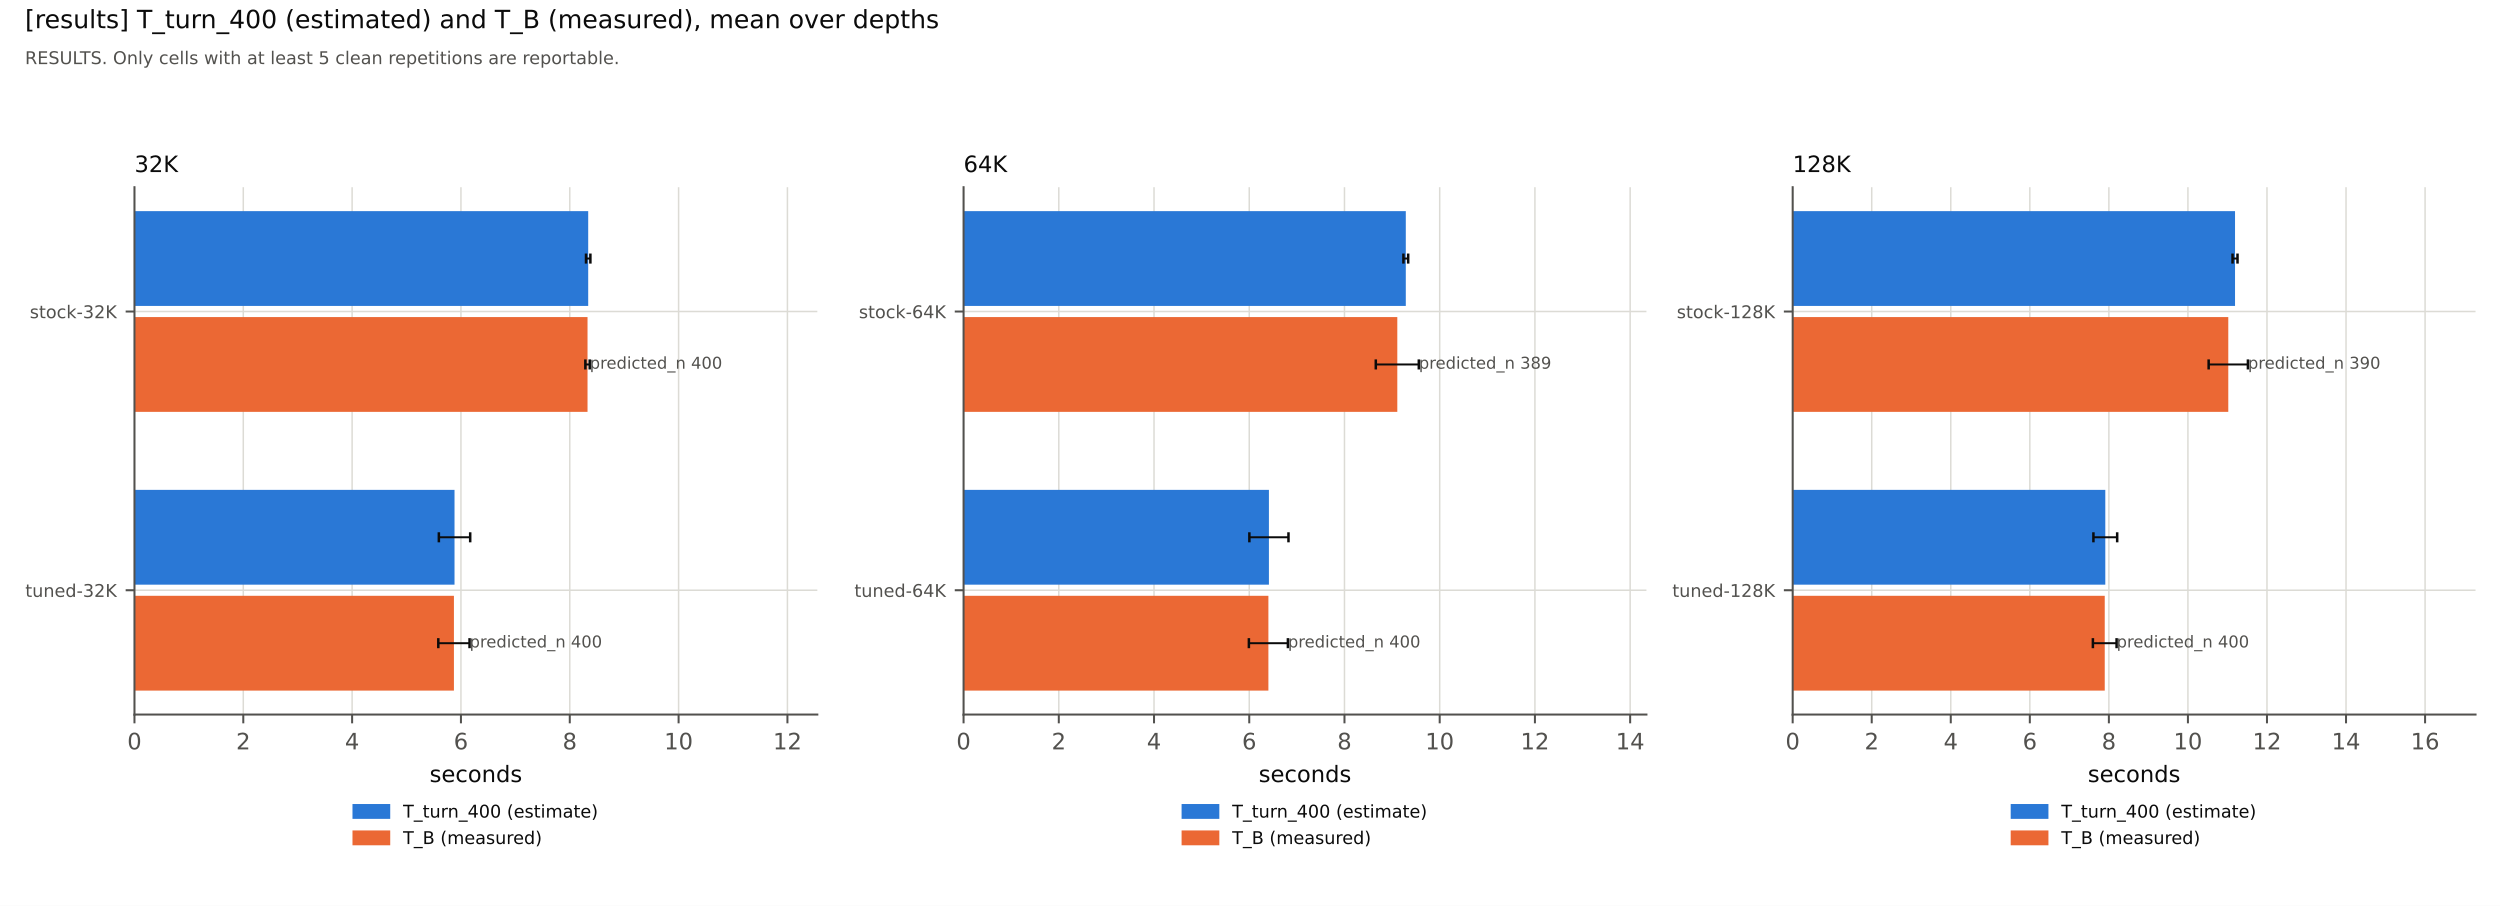
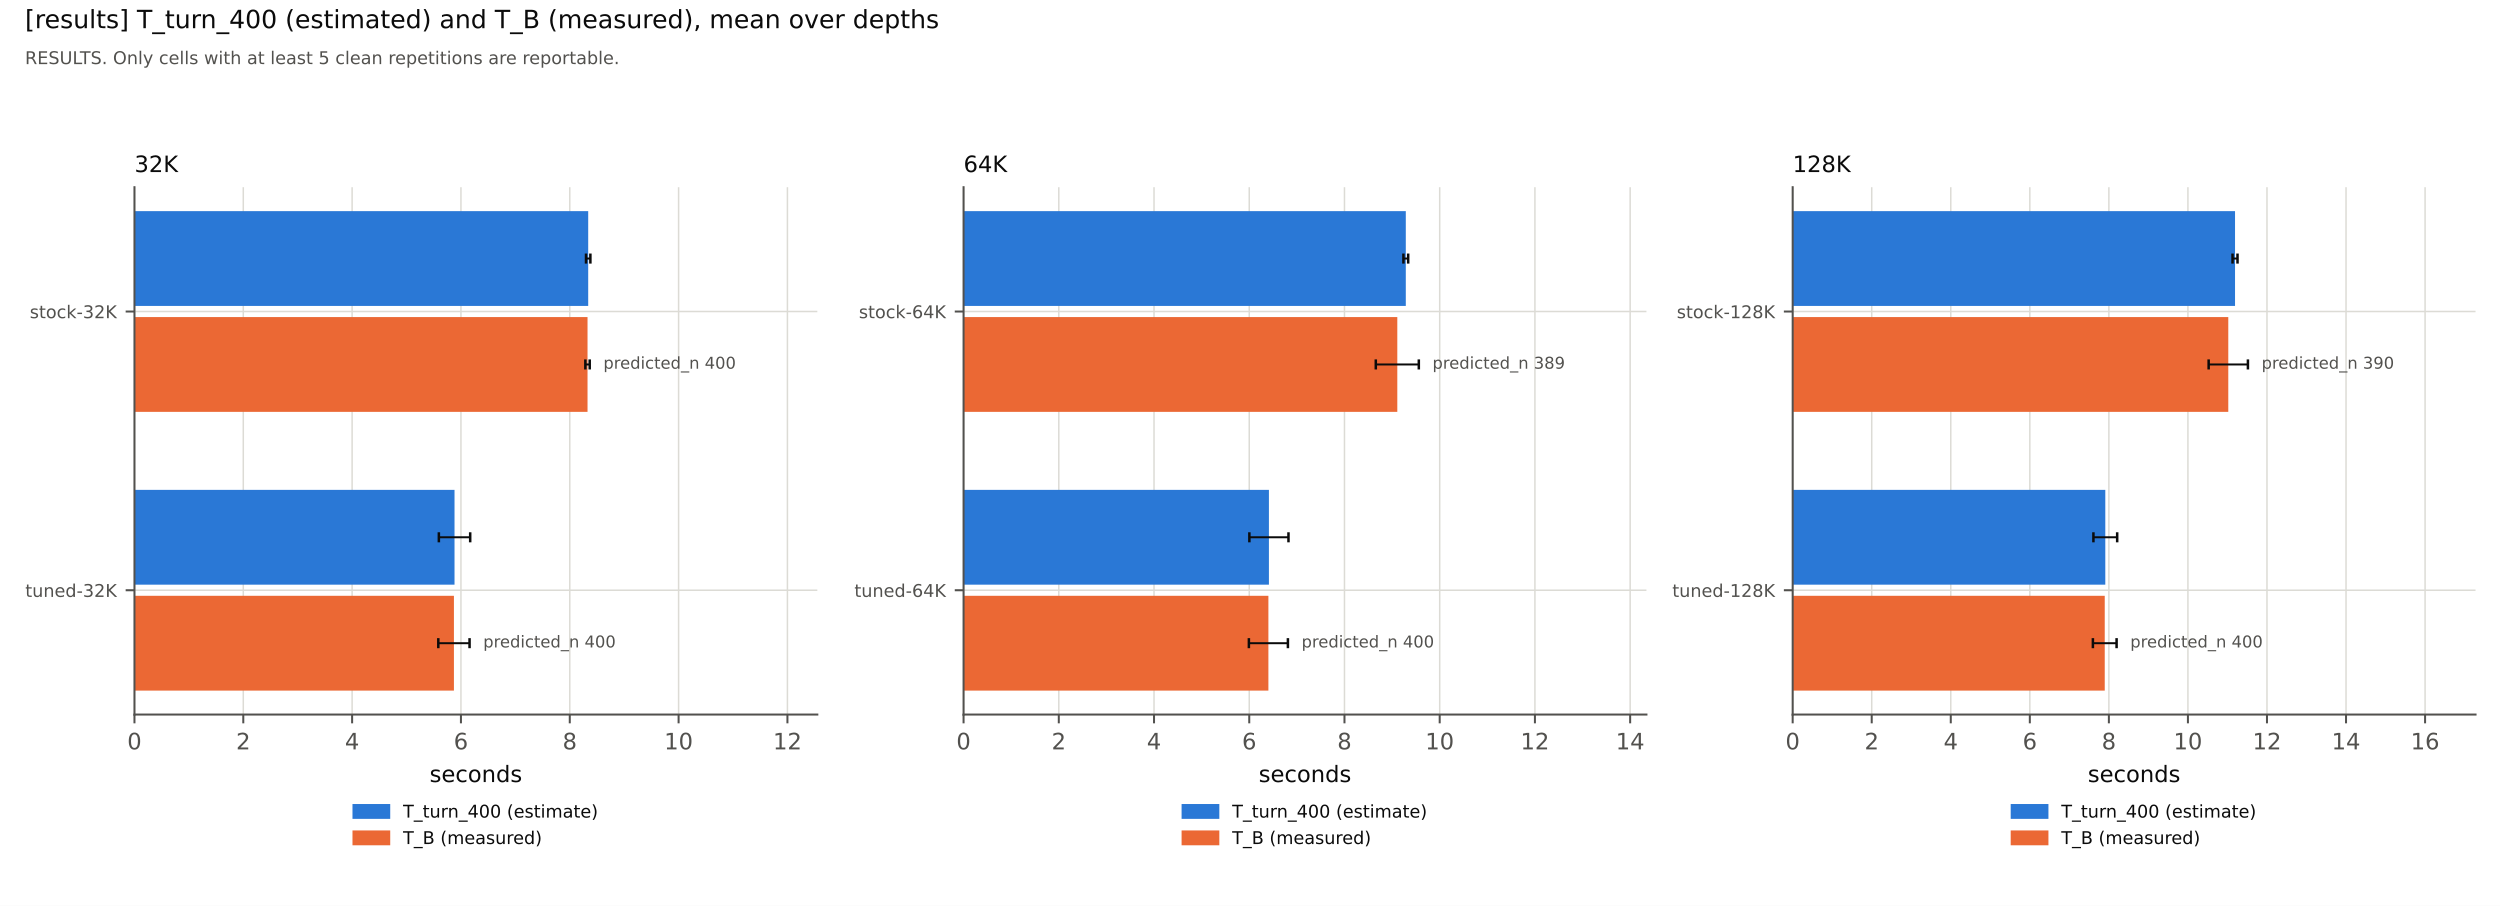
<svg xmlns="http://www.w3.org/2000/svg" xmlns:xlink="http://www.w3.org/1999/xlink" width="993.6pt" height="360pt" viewBox="0 0 993.6 360" version="1.1">
  <defs>
    <style type="text/css">*{stroke-linejoin: round; stroke-linecap: butt}</style>
  </defs>
  <g id="figure_1">
    <g id="patch_1">
      <path d="M 0 360  L 993.6 360  L 993.6 0  L 0 0  z " style="fill: #ffffff" />
    </g>
    <g id="axes_1">
      <g id="patch_2">
        <path d="M 53.44 283.989  L 324.841 283.989  L 324.841 74.398  L 53.44 74.398  z " style="fill: #ffffff" />
      </g>
      <g id="matplotlib.axis_1">
        <g id="xtick_1">
          <g id="line2d_1">
            <path d="M 53.44 283.989  L 53.44 74.398  " clip-path="url(#pd7930b6cc2)" style="fill: none; stroke: #dcdbd5; stroke-width: 0.6; stroke-linecap: square" />
          </g>
          <g id="line2d_2">
            <defs>
              <path id="m5a0d6793cc" d="M 0 0  L 0 3.5  " style="stroke: #52514e; stroke-width: 0.8" />
            </defs>
            <g>
              <use xlink:href="#m5a0d6793cc" x="53.44" y="283.989" style="fill: #52514e; stroke: #52514e; stroke-width: 0.8" />
            </g>
          </g>
          <g id="text_1">
            <text style="font-size: 9px; font-family: 'DejaVu Sans', sans-serif; text-anchor: middle; fill: #52514e" x="53.44" y="297.827" transform="rotate(-0 53.44 297.8266)">0</text>
          </g>
        </g>
        <g id="xtick_2">
          <g id="line2d_3">
            <path d="M 96.692 283.989  L 96.692 74.398  " clip-path="url(#pd7930b6cc2)" style="fill: none; stroke: #dcdbd5; stroke-width: 0.6; stroke-linecap: square" />
          </g>
          <g id="line2d_4">
            <g>
              <use xlink:href="#m5a0d6793cc" x="96.692" y="283.989" style="fill: #52514e; stroke: #52514e; stroke-width: 0.8" />
            </g>
          </g>
          <g id="text_2">
            <text style="font-size: 9px; font-family: 'DejaVu Sans', sans-serif; text-anchor: middle; fill: #52514e" x="96.692" y="297.827" transform="rotate(-0 96.6924 297.8266)">2</text>
          </g>
        </g>
        <g id="xtick_3">
          <g id="line2d_5">
            <path d="M 139.945 283.989  L 139.945 74.398  " clip-path="url(#pd7930b6cc2)" style="fill: none; stroke: #dcdbd5; stroke-width: 0.6; stroke-linecap: square" />
          </g>
          <g id="line2d_6">
            <g>
              <use xlink:href="#m5a0d6793cc" x="139.945" y="283.989" style="fill: #52514e; stroke: #52514e; stroke-width: 0.8" />
            </g>
          </g>
          <g id="text_3">
            <text style="font-size: 9px; font-family: 'DejaVu Sans', sans-serif; text-anchor: middle; fill: #52514e" x="139.945" y="297.827" transform="rotate(-0 139.9448 297.8266)">4</text>
          </g>
        </g>
        <g id="xtick_4">
          <g id="line2d_7">
            <path d="M 183.197 283.989  L 183.197 74.398  " clip-path="url(#pd7930b6cc2)" style="fill: none; stroke: #dcdbd5; stroke-width: 0.6; stroke-linecap: square" />
          </g>
          <g id="line2d_8">
            <g>
              <use xlink:href="#m5a0d6793cc" x="183.197" y="283.989" style="fill: #52514e; stroke: #52514e; stroke-width: 0.8" />
            </g>
          </g>
          <g id="text_4">
            <text style="font-size: 9px; font-family: 'DejaVu Sans', sans-serif; text-anchor: middle; fill: #52514e" x="183.197" y="297.827" transform="rotate(-0 183.1972 297.8266)">6</text>
          </g>
        </g>
        <g id="xtick_5">
          <g id="line2d_9">
            <path d="M 226.45 283.989  L 226.45 74.398  " clip-path="url(#pd7930b6cc2)" style="fill: none; stroke: #dcdbd5; stroke-width: 0.6; stroke-linecap: square" />
          </g>
          <g id="line2d_10">
            <g>
              <use xlink:href="#m5a0d6793cc" x="226.45" y="283.989" style="fill: #52514e; stroke: #52514e; stroke-width: 0.8" />
            </g>
          </g>
          <g id="text_5">
            <text style="font-size: 9px; font-family: 'DejaVu Sans', sans-serif; text-anchor: middle; fill: #52514e" x="226.45" y="297.827" transform="rotate(-0 226.4496 297.8266)">8</text>
          </g>
        </g>
        <g id="xtick_6">
          <g id="line2d_11">
            <path d="M 269.702 283.989  L 269.702 74.398  " clip-path="url(#pd7930b6cc2)" style="fill: none; stroke: #dcdbd5; stroke-width: 0.6; stroke-linecap: square" />
          </g>
          <g id="line2d_12">
            <g>
              <use xlink:href="#m5a0d6793cc" x="269.702" y="283.989" style="fill: #52514e; stroke: #52514e; stroke-width: 0.8" />
            </g>
          </g>
          <g id="text_6">
            <text style="font-size: 9px; font-family: 'DejaVu Sans', sans-serif; text-anchor: middle; fill: #52514e" x="269.702" y="297.827" transform="rotate(-0 269.702 297.8266)">10</text>
          </g>
        </g>
        <g id="xtick_7">
          <g id="line2d_13">
            <path d="M 312.954 283.989  L 312.954 74.398  " clip-path="url(#pd7930b6cc2)" style="fill: none; stroke: #dcdbd5; stroke-width: 0.6; stroke-linecap: square" />
          </g>
          <g id="line2d_14">
            <g>
              <use xlink:href="#m5a0d6793cc" x="312.954" y="283.989" style="fill: #52514e; stroke: #52514e; stroke-width: 0.8" />
            </g>
          </g>
          <g id="text_7">
            <text style="font-size: 9px; font-family: 'DejaVu Sans', sans-serif; text-anchor: middle; fill: #52514e" x="312.954" y="297.827" transform="rotate(-0 312.9544 297.8266)">12</text>
          </g>
        </g>
        <g id="text_8">
          <text style="font-size: 9px; font-family: 'DejaVu Sans', sans-serif; text-anchor: middle; fill: #0b0b0b" x="189.141" y="310.827" transform="rotate(-0 189.1407 310.8273)">seconds</text>
        </g>
      </g>
      <g id="matplotlib.axis_2">
        <g id="ytick_1">
          <g id="line2d_15">
            <path d="M 53.44 123.805  L 324.841 123.805  " clip-path="url(#pd7930b6cc2)" style="fill: none; stroke: #dcdbd5; stroke-width: 0.6; stroke-linecap: square" />
          </g>
          <g id="line2d_16">
            <defs>
              <path id="m13101a0d0c" d="M 0 0  L -3.5 0  " style="stroke: #52514e; stroke-width: 0.8" />
            </defs>
            <g>
              <use xlink:href="#m13101a0d0c" x="53.44" y="123.805" style="fill: #52514e; stroke: #52514e; stroke-width: 0.8" />
            </g>
          </g>
          <g id="text_9">
            <text style="font-size: 7px; font-family: 'DejaVu Sans', sans-serif; text-anchor: end; fill: #52514e" x="46.44" y="126.464" transform="rotate(-0 46.44 126.4641)">stock-32K</text>
          </g>
        </g>
        <g id="ytick_2">
          <g id="line2d_17">
            <path d="M 53.44 234.582  L 324.841 234.582  " clip-path="url(#pd7930b6cc2)" style="fill: none; stroke: #dcdbd5; stroke-width: 0.6; stroke-linecap: square" />
          </g>
          <g id="line2d_18">
            <g>
              <use xlink:href="#m13101a0d0c" x="53.44" y="234.582" style="fill: #52514e; stroke: #52514e; stroke-width: 0.8" />
            </g>
          </g>
          <g id="text_10">
            <text style="font-size: 7px; font-family: 'DejaVu Sans', sans-serif; text-anchor: end; fill: #52514e" x="46.44" y="237.241" transform="rotate(-0 46.44 237.2415)">tuned-32K</text>
          </g>
        </g>
      </g>
      <g id="patch_3">
        <path d="M 53.44 83.925  L 233.775 83.925  L 233.775 121.589  L 53.44 121.589  z " clip-path="url(#pd7930b6cc2)" style="fill: #2a78d6" />
      </g>
      <g id="patch_4">
        <path d="M 53.44 126.02  L 233.508 126.02  L 233.508 163.684  L 53.44 163.684  z " clip-path="url(#pd7930b6cc2)" style="fill: #eb6834" />
      </g>
      <g id="patch_5">
        <path d="M 53.44 194.702  L 180.646 194.702  L 180.646 232.366  L 53.44 232.366  z " clip-path="url(#pd7930b6cc2)" style="fill: #2a78d6" />
      </g>
      <g id="patch_6">
        <path d="M 53.44 236.798  L 180.41 236.798  L 180.41 274.462  L 53.44 274.462  z " clip-path="url(#pd7930b6cc2)" style="fill: #eb6834" />
      </g>
      <g id="LineCollection_1">
        <path d="M 232.907 102.757  L 234.642 102.757  " clip-path="url(#pd7930b6cc2)" style="fill: none; stroke: #0b0b0b; stroke-width: 0.8" />
      </g>
      <g id="line2d_19">
        <defs>
          <path id="m4fe2d80226" d="M 0 2  L 0 -2  " style="stroke: #0b0b0b" />
        </defs>
        <g clip-path="url(#pd7930b6cc2)">
          <use xlink:href="#m4fe2d80226" x="232.907" y="102.757" style="fill: #1f77b4; stroke: #0b0b0b" />
        </g>
      </g>
      <g id="line2d_20">
        <g clip-path="url(#pd7930b6cc2)">
          <use xlink:href="#m4fe2d80226" x="234.642" y="102.757" style="fill: #1f77b4; stroke: #0b0b0b" />
        </g>
      </g>
      <g id="LineCollection_2">
        <path d="M 232.642 144.852  L 234.374 144.852  " clip-path="url(#pd7930b6cc2)" style="fill: none; stroke: #0b0b0b; stroke-width: 0.8" />
      </g>
      <g id="line2d_21">
        <g clip-path="url(#pd7930b6cc2)">
          <use xlink:href="#m4fe2d80226" x="232.642" y="144.852" style="fill: #1f77b4; stroke: #0b0b0b" />
        </g>
      </g>
      <g id="line2d_22">
        <g clip-path="url(#pd7930b6cc2)">
          <use xlink:href="#m4fe2d80226" x="234.374" y="144.852" style="fill: #1f77b4; stroke: #0b0b0b" />
        </g>
      </g>
      <g id="LineCollection_3">
        <path d="M 174.421 213.534  L 186.871 213.534  " clip-path="url(#pd7930b6cc2)" style="fill: none; stroke: #0b0b0b; stroke-width: 0.8" />
      </g>
      <g id="line2d_23">
        <g clip-path="url(#pd7930b6cc2)">
          <use xlink:href="#m4fe2d80226" x="174.421" y="213.534" style="fill: #1f77b4; stroke: #0b0b0b" />
        </g>
      </g>
      <g id="line2d_24">
        <g clip-path="url(#pd7930b6cc2)">
          <use xlink:href="#m4fe2d80226" x="186.871" y="213.534" style="fill: #1f77b4; stroke: #0b0b0b" />
        </g>
      </g>
      <g id="LineCollection_4">
        <path d="M 174.2 255.63  L 186.62 255.63  " clip-path="url(#pd7930b6cc2)" style="fill: none; stroke: #0b0b0b; stroke-width: 0.8" />
      </g>
      <g id="line2d_25">
        <g clip-path="url(#pd7930b6cc2)">
          <use xlink:href="#m4fe2d80226" x="174.2" y="255.63" style="fill: #1f77b4; stroke: #0b0b0b" />
        </g>
      </g>
      <g id="line2d_26">
        <g clip-path="url(#pd7930b6cc2)">
          <use xlink:href="#m4fe2d80226" x="186.62" y="255.63" style="fill: #1f77b4; stroke: #0b0b0b" />
        </g>
      </g>
      <g id="patch_7">
        <path d="M 53.44 283.989  L 53.44 74.398  " style="fill: none; stroke: #52514e; stroke-width: 0.8; stroke-linejoin: miter; stroke-linecap: square" />
      </g>
      <g id="patch_8">
        <path d="M 53.44 283.989  L 324.841 283.989  " style="fill: none; stroke: #52514e; stroke-width: 0.8; stroke-linejoin: miter; stroke-linecap: square" />
      </g>
      <g id="text_11">
-         <text style="font-size: 6.5px; font-family: 'DejaVu Sans', sans-serif; text-anchor: start; fill: #52514e" x="234.374" y="146.541" transform="rotate(-0 234.3743 146.541)">  predicted_n 400</text>
+         <text style="font-size: 6.5px; font-family: 'DejaVu Sans', sans-serif; text-anchor: start; fill: #52514e" x="239.802" y="146.541" transform="rotate(-0 239.8023 146.541)">predicted_n 400</text>
      </g>
      <g id="text_12">
-         <text style="font-size: 6.5px; font-family: 'DejaVu Sans', sans-serif; text-anchor: start; fill: #52514e" x="186.62" y="257.318" transform="rotate(-0 186.6201 257.3184)">  predicted_n 400</text>
+         <text style="font-size: 6.5px; font-family: 'DejaVu Sans', sans-serif; text-anchor: start; fill: #52514e" x="192.048" y="257.318" transform="rotate(-0 192.0481 257.3184)">predicted_n 400</text>
      </g>
      <g id="text_13">
        <text style="font-size: 9px; font-family: 'DejaVu Sans', sans-serif; text-anchor: start; fill: #0b0b0b" x="53.44" y="68.398" transform="rotate(-0 53.44 68.39789)">32K</text>
      </g>
      <g id="legend_1">
        <g id="patch_9">
          <path d="M 140.592 324.95  L 154.592 324.95  L 154.592 320.05  L 140.592 320.05  z " style="fill: #2a78d6; stroke: #2a78d6; stroke-linejoin: miter" />
        </g>
        <g id="text_14">
          <text style="font-size: 7px; font-family: 'DejaVu Sans', sans-serif; text-anchor: start; fill: #0b0b0b" x="160.192" y="324.95" transform="rotate(-0 160.1919 324.9503)">T_turn_400 (estimate)</text>
        </g>
        <g id="patch_10">
          <path d="M 140.592 335.451  L 154.592 335.451  L 154.592 330.551  L 140.592 330.551  z " style="fill: #eb6834; stroke: #eb6834; stroke-linejoin: miter" />
        </g>
        <g id="text_15">
          <text style="font-size: 7px; font-family: 'DejaVu Sans', sans-serif; text-anchor: start; fill: #0b0b0b" x="160.192" y="335.451" transform="rotate(-0 160.1919 335.4509)">T_B (measured)</text>
        </g>
      </g>
    </g>
    <g id="axes_2">
      <g id="patch_11">
        <path d="M 382.959 283.989  L 654.361 283.989  L 654.361 74.398  L 382.959 74.398  z " style="fill: #ffffff" />
      </g>
      <g id="matplotlib.axis_3">
        <g id="xtick_8">
          <g id="line2d_27">
            <path d="M 382.959 283.989  L 382.959 74.398  " clip-path="url(#p0e4ee3af13)" style="fill: none; stroke: #dcdbd5; stroke-width: 0.6; stroke-linecap: square" />
          </g>
          <g id="line2d_28">
            <g>
              <use xlink:href="#m5a0d6793cc" x="382.959" y="283.989" style="fill: #52514e; stroke: #52514e; stroke-width: 0.8" />
            </g>
          </g>
          <g id="text_16">
            <text style="font-size: 9px; font-family: 'DejaVu Sans', sans-serif; text-anchor: middle; fill: #52514e" x="382.959" y="297.827" transform="rotate(-0 382.9593 297.8266)">0</text>
          </g>
        </g>
        <g id="xtick_9">
          <g id="line2d_29">
            <path d="M 420.806 283.989  L 420.806 74.398  " clip-path="url(#p0e4ee3af13)" style="fill: none; stroke: #dcdbd5; stroke-width: 0.6; stroke-linecap: square" />
          </g>
          <g id="line2d_30">
            <g>
              <use xlink:href="#m5a0d6793cc" x="420.806" y="283.989" style="fill: #52514e; stroke: #52514e; stroke-width: 0.8" />
            </g>
          </g>
          <g id="text_17">
            <text style="font-size: 9px; font-family: 'DejaVu Sans', sans-serif; text-anchor: middle; fill: #52514e" x="420.806" y="297.827" transform="rotate(-0 420.8061 297.8266)">2</text>
          </g>
        </g>
        <g id="xtick_10">
          <g id="line2d_31">
            <path d="M 458.653 283.989  L 458.653 74.398  " clip-path="url(#p0e4ee3af13)" style="fill: none; stroke: #dcdbd5; stroke-width: 0.6; stroke-linecap: square" />
          </g>
          <g id="line2d_32">
            <g>
              <use xlink:href="#m5a0d6793cc" x="458.653" y="283.989" style="fill: #52514e; stroke: #52514e; stroke-width: 0.8" />
            </g>
          </g>
          <g id="text_18">
            <text style="font-size: 9px; font-family: 'DejaVu Sans', sans-serif; text-anchor: middle; fill: #52514e" x="458.653" y="297.827" transform="rotate(-0 458.6529 297.8266)">4</text>
          </g>
        </g>
        <g id="xtick_11">
          <g id="line2d_33">
            <path d="M 496.5 283.989  L 496.5 74.398  " clip-path="url(#p0e4ee3af13)" style="fill: none; stroke: #dcdbd5; stroke-width: 0.6; stroke-linecap: square" />
          </g>
          <g id="line2d_34">
            <g>
              <use xlink:href="#m5a0d6793cc" x="496.5" y="283.989" style="fill: #52514e; stroke: #52514e; stroke-width: 0.8" />
            </g>
          </g>
          <g id="text_19">
            <text style="font-size: 9px; font-family: 'DejaVu Sans', sans-serif; text-anchor: middle; fill: #52514e" x="496.5" y="297.827" transform="rotate(-0 496.4998 297.8266)">6</text>
          </g>
        </g>
        <g id="xtick_12">
          <g id="line2d_35">
            <path d="M 534.347 283.989  L 534.347 74.398  " clip-path="url(#p0e4ee3af13)" style="fill: none; stroke: #dcdbd5; stroke-width: 0.6; stroke-linecap: square" />
          </g>
          <g id="line2d_36">
            <g>
              <use xlink:href="#m5a0d6793cc" x="534.347" y="283.989" style="fill: #52514e; stroke: #52514e; stroke-width: 0.8" />
            </g>
          </g>
          <g id="text_20">
            <text style="font-size: 9px; font-family: 'DejaVu Sans', sans-serif; text-anchor: middle; fill: #52514e" x="534.347" y="297.827" transform="rotate(-0 534.3466 297.8266)">8</text>
          </g>
        </g>
        <g id="xtick_13">
          <g id="line2d_37">
            <path d="M 572.193 283.989  L 572.193 74.398  " clip-path="url(#p0e4ee3af13)" style="fill: none; stroke: #dcdbd5; stroke-width: 0.6; stroke-linecap: square" />
          </g>
          <g id="line2d_38">
            <g>
              <use xlink:href="#m5a0d6793cc" x="572.193" y="283.989" style="fill: #52514e; stroke: #52514e; stroke-width: 0.8" />
            </g>
          </g>
          <g id="text_21">
            <text style="font-size: 9px; font-family: 'DejaVu Sans', sans-serif; text-anchor: middle; fill: #52514e" x="572.193" y="297.827" transform="rotate(-0 572.1934 297.8266)">10</text>
          </g>
        </g>
        <g id="xtick_14">
          <g id="line2d_39">
            <path d="M 610.04 283.989  L 610.04 74.398  " clip-path="url(#p0e4ee3af13)" style="fill: none; stroke: #dcdbd5; stroke-width: 0.6; stroke-linecap: square" />
          </g>
          <g id="line2d_40">
            <g>
              <use xlink:href="#m5a0d6793cc" x="610.04" y="283.989" style="fill: #52514e; stroke: #52514e; stroke-width: 0.8" />
            </g>
          </g>
          <g id="text_22">
            <text style="font-size: 9px; font-family: 'DejaVu Sans', sans-serif; text-anchor: middle; fill: #52514e" x="610.04" y="297.827" transform="rotate(-0 610.0402 297.8266)">12</text>
          </g>
        </g>
        <g id="xtick_15">
          <g id="line2d_41">
            <path d="M 647.887 283.989  L 647.887 74.398  " clip-path="url(#p0e4ee3af13)" style="fill: none; stroke: #dcdbd5; stroke-width: 0.6; stroke-linecap: square" />
          </g>
          <g id="line2d_42">
            <g>
              <use xlink:href="#m5a0d6793cc" x="647.887" y="283.989" style="fill: #52514e; stroke: #52514e; stroke-width: 0.8" />
            </g>
          </g>
          <g id="text_23">
            <text style="font-size: 9px; font-family: 'DejaVu Sans', sans-serif; text-anchor: middle; fill: #52514e" x="647.887" y="297.827" transform="rotate(-0 647.8871 297.8266)">14</text>
          </g>
        </g>
        <g id="text_24">
          <text style="font-size: 9px; font-family: 'DejaVu Sans', sans-serif; text-anchor: middle; fill: #0b0b0b" x="518.66" y="310.827" transform="rotate(-0 518.66 310.8273)">seconds</text>
        </g>
      </g>
      <g id="matplotlib.axis_4">
        <g id="ytick_3">
          <g id="line2d_43">
            <path d="M 382.959 123.805  L 654.361 123.805  " clip-path="url(#p0e4ee3af13)" style="fill: none; stroke: #dcdbd5; stroke-width: 0.6; stroke-linecap: square" />
          </g>
          <g id="line2d_44">
            <g>
              <use xlink:href="#m13101a0d0c" x="382.959" y="123.805" style="fill: #52514e; stroke: #52514e; stroke-width: 0.8" />
            </g>
          </g>
          <g id="text_25">
            <text style="font-size: 7px; font-family: 'DejaVu Sans', sans-serif; text-anchor: end; fill: #52514e" x="375.959" y="126.464" transform="rotate(-0 375.9593 126.4641)">stock-64K</text>
          </g>
        </g>
        <g id="ytick_4">
          <g id="line2d_45">
            <path d="M 382.959 234.582  L 654.361 234.582  " clip-path="url(#p0e4ee3af13)" style="fill: none; stroke: #dcdbd5; stroke-width: 0.6; stroke-linecap: square" />
          </g>
          <g id="line2d_46">
            <g>
              <use xlink:href="#m13101a0d0c" x="382.959" y="234.582" style="fill: #52514e; stroke: #52514e; stroke-width: 0.8" />
            </g>
          </g>
          <g id="text_26">
            <text style="font-size: 7px; font-family: 'DejaVu Sans', sans-serif; text-anchor: end; fill: #52514e" x="375.959" y="237.241" transform="rotate(-0 375.9593 237.2415)">tuned-64K</text>
          </g>
        </g>
      </g>
      <g id="patch_12">
        <path d="M 382.959 83.925  L 558.722 83.925  L 558.722 121.589  L 382.959 121.589  z " clip-path="url(#p0e4ee3af13)" style="fill: #2a78d6" />
      </g>
      <g id="patch_13">
        <path d="M 382.959 126.02  L 555.345 126.02  L 555.345 163.684  L 382.959 163.684  z " clip-path="url(#p0e4ee3af13)" style="fill: #eb6834" />
      </g>
      <g id="patch_14">
        <path d="M 382.959 194.702  L 504.32 194.702  L 504.32 232.366  L 382.959 232.366  z " clip-path="url(#p0e4ee3af13)" style="fill: #2a78d6" />
      </g>
      <g id="patch_15">
        <path d="M 382.959 236.798  L 504.111 236.798  L 504.111 274.462  L 382.959 274.462  z " clip-path="url(#p0e4ee3af13)" style="fill: #eb6834" />
      </g>
      <g id="LineCollection_5">
        <path d="M 557.779 102.757  L 559.665 102.757  " clip-path="url(#p0e4ee3af13)" style="fill: none; stroke: #0b0b0b; stroke-width: 0.8" />
      </g>
      <g id="line2d_47">
        <g clip-path="url(#p0e4ee3af13)">
          <use xlink:href="#m4fe2d80226" x="557.779" y="102.757" style="fill: #1f77b4; stroke: #0b0b0b" />
        </g>
      </g>
      <g id="line2d_48">
        <g clip-path="url(#p0e4ee3af13)">
          <use xlink:href="#m4fe2d80226" x="559.665" y="102.757" style="fill: #1f77b4; stroke: #0b0b0b" />
        </g>
      </g>
      <g id="LineCollection_6">
        <path d="M 546.796 144.852  L 563.894 144.852  " clip-path="url(#p0e4ee3af13)" style="fill: none; stroke: #0b0b0b; stroke-width: 0.8" />
      </g>
      <g id="line2d_49">
        <g clip-path="url(#p0e4ee3af13)">
          <use xlink:href="#m4fe2d80226" x="546.796" y="144.852" style="fill: #1f77b4; stroke: #0b0b0b" />
        </g>
      </g>
      <g id="line2d_50">
        <g clip-path="url(#p0e4ee3af13)">
          <use xlink:href="#m4fe2d80226" x="563.894" y="144.852" style="fill: #1f77b4; stroke: #0b0b0b" />
        </g>
      </g>
      <g id="LineCollection_7">
        <path d="M 496.549 213.534  L 512.092 213.534  " clip-path="url(#p0e4ee3af13)" style="fill: none; stroke: #0b0b0b; stroke-width: 0.8" />
      </g>
      <g id="line2d_51">
        <g clip-path="url(#p0e4ee3af13)">
          <use xlink:href="#m4fe2d80226" x="496.549" y="213.534" style="fill: #1f77b4; stroke: #0b0b0b" />
        </g>
      </g>
      <g id="line2d_52">
        <g clip-path="url(#p0e4ee3af13)">
          <use xlink:href="#m4fe2d80226" x="512.092" y="213.534" style="fill: #1f77b4; stroke: #0b0b0b" />
        </g>
      </g>
      <g id="LineCollection_8">
        <path d="M 496.356 255.63  L 511.865 255.63  " clip-path="url(#p0e4ee3af13)" style="fill: none; stroke: #0b0b0b; stroke-width: 0.8" />
      </g>
      <g id="line2d_53">
        <g clip-path="url(#p0e4ee3af13)">
          <use xlink:href="#m4fe2d80226" x="496.356" y="255.63" style="fill: #1f77b4; stroke: #0b0b0b" />
        </g>
      </g>
      <g id="line2d_54">
        <g clip-path="url(#p0e4ee3af13)">
          <use xlink:href="#m4fe2d80226" x="511.865" y="255.63" style="fill: #1f77b4; stroke: #0b0b0b" />
        </g>
      </g>
      <g id="patch_16">
        <path d="M 382.959 283.989  L 382.959 74.398  " style="fill: none; stroke: #52514e; stroke-width: 0.8; stroke-linejoin: miter; stroke-linecap: square" />
      </g>
      <g id="patch_17">
        <path d="M 382.959 283.989  L 654.361 283.989  " style="fill: none; stroke: #52514e; stroke-width: 0.8; stroke-linejoin: miter; stroke-linecap: square" />
      </g>
      <g id="text_27">
-         <text style="font-size: 6.5px; font-family: 'DejaVu Sans', sans-serif; text-anchor: start; fill: #52514e" x="563.894" y="146.541" transform="rotate(-0 563.8936 146.541)">  predicted_n 389</text>
+         <text style="font-size: 6.5px; font-family: 'DejaVu Sans', sans-serif; text-anchor: start; fill: #52514e" x="569.322" y="146.541" transform="rotate(-0 569.3216 146.541)">predicted_n 389</text>
      </g>
      <g id="text_28">
-         <text style="font-size: 6.5px; font-family: 'DejaVu Sans', sans-serif; text-anchor: start; fill: #52514e" x="511.865" y="257.318" transform="rotate(-0 511.8653 257.3184)">  predicted_n 400</text>
+         <text style="font-size: 6.5px; font-family: 'DejaVu Sans', sans-serif; text-anchor: start; fill: #52514e" x="517.293" y="257.318" transform="rotate(-0 517.2933 257.3184)">predicted_n 400</text>
      </g>
      <g id="text_29">
        <text style="font-size: 9px; font-family: 'DejaVu Sans', sans-serif; text-anchor: start; fill: #0b0b0b" x="382.959" y="68.398" transform="rotate(-0 382.9593 68.39789)">64K</text>
      </g>
      <g id="legend_2">
        <g id="patch_18">
          <path d="M 470.111 324.95  L 484.111 324.95  L 484.111 320.05  L 470.111 320.05  z " style="fill: #2a78d6; stroke: #2a78d6; stroke-linejoin: miter" />
        </g>
        <g id="text_30">
          <text style="font-size: 7px; font-family: 'DejaVu Sans', sans-serif; text-anchor: start; fill: #0b0b0b" x="489.711" y="324.95" transform="rotate(-0 489.7112 324.9503)">T_turn_400 (estimate)</text>
        </g>
        <g id="patch_19">
          <path d="M 470.111 335.451  L 484.111 335.451  L 484.111 330.551  L 470.111 330.551  z " style="fill: #eb6834; stroke: #eb6834; stroke-linejoin: miter" />
        </g>
        <g id="text_31">
          <text style="font-size: 7px; font-family: 'DejaVu Sans', sans-serif; text-anchor: start; fill: #0b0b0b" x="489.711" y="335.451" transform="rotate(-0 489.7112 335.4509)">T_B (measured)</text>
        </g>
      </g>
    </g>
    <g id="axes_3">
      <g id="patch_20">
        <path d="M 712.479 283.989  L 983.88 283.989  L 983.88 74.398  L 712.479 74.398  z " style="fill: #ffffff" />
      </g>
      <g id="matplotlib.axis_5">
        <g id="xtick_16">
          <g id="line2d_55">
            <path d="M 712.479 283.989  L 712.479 74.398  " clip-path="url(#p201fc8e6c8)" style="fill: none; stroke: #dcdbd5; stroke-width: 0.6; stroke-linecap: square" />
          </g>
          <g id="line2d_56">
            <g>
              <use xlink:href="#m5a0d6793cc" x="712.479" y="283.989" style="fill: #52514e; stroke: #52514e; stroke-width: 0.8" />
            </g>
          </g>
          <g id="text_32">
            <text style="font-size: 9px; font-family: 'DejaVu Sans', sans-serif; text-anchor: middle; fill: #52514e" x="712.479" y="297.827" transform="rotate(-0 712.4785 297.8266)">0</text>
          </g>
        </g>
        <g id="xtick_17">
          <g id="line2d_57">
            <path d="M 743.897 283.989  L 743.897 74.398  " clip-path="url(#p201fc8e6c8)" style="fill: none; stroke: #dcdbd5; stroke-width: 0.6; stroke-linecap: square" />
          </g>
          <g id="line2d_58">
            <g>
              <use xlink:href="#m5a0d6793cc" x="743.897" y="283.989" style="fill: #52514e; stroke: #52514e; stroke-width: 0.8" />
            </g>
          </g>
          <g id="text_33">
            <text style="font-size: 9px; font-family: 'DejaVu Sans', sans-serif; text-anchor: middle; fill: #52514e" x="743.897" y="297.827" transform="rotate(-0 743.8966 297.8266)">2</text>
          </g>
        </g>
        <g id="xtick_18">
          <g id="line2d_59">
            <path d="M 775.315 283.989  L 775.315 74.398  " clip-path="url(#p201fc8e6c8)" style="fill: none; stroke: #dcdbd5; stroke-width: 0.6; stroke-linecap: square" />
          </g>
          <g id="line2d_60">
            <g>
              <use xlink:href="#m5a0d6793cc" x="775.315" y="283.989" style="fill: #52514e; stroke: #52514e; stroke-width: 0.8" />
            </g>
          </g>
          <g id="text_34">
            <text style="font-size: 9px; font-family: 'DejaVu Sans', sans-serif; text-anchor: middle; fill: #52514e" x="775.315" y="297.827" transform="rotate(-0 775.3146 297.8266)">4</text>
          </g>
        </g>
        <g id="xtick_19">
          <g id="line2d_61">
            <path d="M 806.733 283.989  L 806.733 74.398  " clip-path="url(#p201fc8e6c8)" style="fill: none; stroke: #dcdbd5; stroke-width: 0.6; stroke-linecap: square" />
          </g>
          <g id="line2d_62">
            <g>
              <use xlink:href="#m5a0d6793cc" x="806.733" y="283.989" style="fill: #52514e; stroke: #52514e; stroke-width: 0.8" />
            </g>
          </g>
          <g id="text_35">
            <text style="font-size: 9px; font-family: 'DejaVu Sans', sans-serif; text-anchor: middle; fill: #52514e" x="806.733" y="297.827" transform="rotate(-0 806.7326 297.8266)">6</text>
          </g>
        </g>
        <g id="xtick_20">
          <g id="line2d_63">
            <path d="M 838.151 283.989  L 838.151 74.398  " clip-path="url(#p201fc8e6c8)" style="fill: none; stroke: #dcdbd5; stroke-width: 0.6; stroke-linecap: square" />
          </g>
          <g id="line2d_64">
            <g>
              <use xlink:href="#m5a0d6793cc" x="838.151" y="283.989" style="fill: #52514e; stroke: #52514e; stroke-width: 0.8" />
            </g>
          </g>
          <g id="text_36">
            <text style="font-size: 9px; font-family: 'DejaVu Sans', sans-serif; text-anchor: middle; fill: #52514e" x="838.151" y="297.827" transform="rotate(-0 838.1507 297.8266)">8</text>
          </g>
        </g>
        <g id="xtick_21">
          <g id="line2d_65">
            <path d="M 869.569 283.989  L 869.569 74.398  " clip-path="url(#p201fc8e6c8)" style="fill: none; stroke: #dcdbd5; stroke-width: 0.6; stroke-linecap: square" />
          </g>
          <g id="line2d_66">
            <g>
              <use xlink:href="#m5a0d6793cc" x="869.569" y="283.989" style="fill: #52514e; stroke: #52514e; stroke-width: 0.8" />
            </g>
          </g>
          <g id="text_37">
            <text style="font-size: 9px; font-family: 'DejaVu Sans', sans-serif; text-anchor: middle; fill: #52514e" x="869.569" y="297.827" transform="rotate(-0 869.5687 297.8266)">10</text>
          </g>
        </g>
        <g id="xtick_22">
          <g id="line2d_67">
            <path d="M 900.987 283.989  L 900.987 74.398  " clip-path="url(#p201fc8e6c8)" style="fill: none; stroke: #dcdbd5; stroke-width: 0.6; stroke-linecap: square" />
          </g>
          <g id="line2d_68">
            <g>
              <use xlink:href="#m5a0d6793cc" x="900.987" y="283.989" style="fill: #52514e; stroke: #52514e; stroke-width: 0.8" />
            </g>
          </g>
          <g id="text_38">
            <text style="font-size: 9px; font-family: 'DejaVu Sans', sans-serif; text-anchor: middle; fill: #52514e" x="900.987" y="297.827" transform="rotate(-0 900.9868 297.8266)">12</text>
          </g>
        </g>
        <g id="xtick_23">
          <g id="line2d_69">
            <path d="M 932.405 283.989  L 932.405 74.398  " clip-path="url(#p201fc8e6c8)" style="fill: none; stroke: #dcdbd5; stroke-width: 0.6; stroke-linecap: square" />
          </g>
          <g id="line2d_70">
            <g>
              <use xlink:href="#m5a0d6793cc" x="932.405" y="283.989" style="fill: #52514e; stroke: #52514e; stroke-width: 0.8" />
            </g>
          </g>
          <g id="text_39">
            <text style="font-size: 9px; font-family: 'DejaVu Sans', sans-serif; text-anchor: middle; fill: #52514e" x="932.405" y="297.827" transform="rotate(-0 932.4048 297.8266)">14</text>
          </g>
        </g>
        <g id="xtick_24">
          <g id="line2d_71">
            <path d="M 963.823 283.989  L 963.823 74.398  " clip-path="url(#p201fc8e6c8)" style="fill: none; stroke: #dcdbd5; stroke-width: 0.6; stroke-linecap: square" />
          </g>
          <g id="line2d_72">
            <g>
              <use xlink:href="#m5a0d6793cc" x="963.823" y="283.989" style="fill: #52514e; stroke: #52514e; stroke-width: 0.8" />
            </g>
          </g>
          <g id="text_40">
            <text style="font-size: 9px; font-family: 'DejaVu Sans', sans-serif; text-anchor: middle; fill: #52514e" x="963.823" y="297.827" transform="rotate(-0 963.8228 297.8266)">16</text>
          </g>
        </g>
        <g id="text_41">
          <text style="font-size: 9px; font-family: 'DejaVu Sans', sans-serif; text-anchor: middle; fill: #0b0b0b" x="848.179" y="310.827" transform="rotate(-0 848.1793 310.8273)">seconds</text>
        </g>
      </g>
      <g id="matplotlib.axis_6">
        <g id="ytick_5">
          <g id="line2d_73">
            <path d="M 712.479 123.805  L 983.88 123.805  " clip-path="url(#p201fc8e6c8)" style="fill: none; stroke: #dcdbd5; stroke-width: 0.6; stroke-linecap: square" />
          </g>
          <g id="line2d_74">
            <g>
              <use xlink:href="#m13101a0d0c" x="712.479" y="123.805" style="fill: #52514e; stroke: #52514e; stroke-width: 0.8" />
            </g>
          </g>
          <g id="text_42">
            <text style="font-size: 7px; font-family: 'DejaVu Sans', sans-serif; text-anchor: end; fill: #52514e" x="705.479" y="126.464" transform="rotate(-0 705.4785 126.4641)">stock-128K</text>
          </g>
        </g>
        <g id="ytick_6">
          <g id="line2d_75">
            <path d="M 712.479 234.582  L 983.88 234.582  " clip-path="url(#p201fc8e6c8)" style="fill: none; stroke: #dcdbd5; stroke-width: 0.6; stroke-linecap: square" />
          </g>
          <g id="line2d_76">
            <g>
              <use xlink:href="#m13101a0d0c" x="712.479" y="234.582" style="fill: #52514e; stroke: #52514e; stroke-width: 0.8" />
            </g>
          </g>
          <g id="text_43">
            <text style="font-size: 7px; font-family: 'DejaVu Sans', sans-serif; text-anchor: end; fill: #52514e" x="705.479" y="237.241" transform="rotate(-0 705.4785 237.2415)">tuned-128K</text>
          </g>
        </g>
      </g>
      <g id="patch_21">
        <path d="M 712.479 83.925  L 888.29 83.925  L 888.29 121.589  L 712.479 121.589  z " clip-path="url(#p201fc8e6c8)" style="fill: #2a78d6" />
      </g>
      <g id="patch_22">
        <path d="M 712.479 126.02  L 885.61 126.02  L 885.61 163.684  L 712.479 163.684  z " clip-path="url(#p201fc8e6c8)" style="fill: #eb6834" />
      </g>
      <g id="patch_23">
        <path d="M 712.479 194.702  L 836.73 194.702  L 836.73 232.366  L 712.479 232.366  z " clip-path="url(#p201fc8e6c8)" style="fill: #2a78d6" />
      </g>
      <g id="patch_24">
        <path d="M 712.479 236.798  L 836.508 236.798  L 836.508 274.462  L 712.479 274.462  z " clip-path="url(#p201fc8e6c8)" style="fill: #eb6834" />
      </g>
      <g id="LineCollection_9">
        <path d="M 887.303 102.757  L 889.277 102.757  " clip-path="url(#p201fc8e6c8)" style="fill: none; stroke: #0b0b0b; stroke-width: 0.8" />
      </g>
      <g id="line2d_77">
        <g clip-path="url(#p201fc8e6c8)">
          <use xlink:href="#m4fe2d80226" x="887.303" y="102.757" style="fill: #1f77b4; stroke: #0b0b0b" />
        </g>
      </g>
      <g id="line2d_78">
        <g clip-path="url(#p201fc8e6c8)">
          <use xlink:href="#m4fe2d80226" x="889.277" y="102.757" style="fill: #1f77b4; stroke: #0b0b0b" />
        </g>
      </g>
      <g id="LineCollection_10">
        <path d="M 877.806 144.852  L 893.413 144.852  " clip-path="url(#p201fc8e6c8)" style="fill: none; stroke: #0b0b0b; stroke-width: 0.8" />
      </g>
      <g id="line2d_79">
        <g clip-path="url(#p201fc8e6c8)">
          <use xlink:href="#m4fe2d80226" x="877.806" y="144.852" style="fill: #1f77b4; stroke: #0b0b0b" />
        </g>
      </g>
      <g id="line2d_80">
        <g clip-path="url(#p201fc8e6c8)">
          <use xlink:href="#m4fe2d80226" x="893.413" y="144.852" style="fill: #1f77b4; stroke: #0b0b0b" />
        </g>
      </g>
      <g id="LineCollection_11">
        <path d="M 832.008 213.534  L 841.451 213.534  " clip-path="url(#p201fc8e6c8)" style="fill: none; stroke: #0b0b0b; stroke-width: 0.8" />
      </g>
      <g id="line2d_81">
        <g clip-path="url(#p201fc8e6c8)">
          <use xlink:href="#m4fe2d80226" x="832.008" y="213.534" style="fill: #1f77b4; stroke: #0b0b0b" />
        </g>
      </g>
      <g id="line2d_82">
        <g clip-path="url(#p201fc8e6c8)">
          <use xlink:href="#m4fe2d80226" x="841.451" y="213.534" style="fill: #1f77b4; stroke: #0b0b0b" />
        </g>
      </g>
      <g id="LineCollection_12">
        <path d="M 831.798 255.63  L 841.218 255.63  " clip-path="url(#p201fc8e6c8)" style="fill: none; stroke: #0b0b0b; stroke-width: 0.8" />
      </g>
      <g id="line2d_83">
        <g clip-path="url(#p201fc8e6c8)">
          <use xlink:href="#m4fe2d80226" x="831.798" y="255.63" style="fill: #1f77b4; stroke: #0b0b0b" />
        </g>
      </g>
      <g id="line2d_84">
        <g clip-path="url(#p201fc8e6c8)">
          <use xlink:href="#m4fe2d80226" x="841.218" y="255.63" style="fill: #1f77b4; stroke: #0b0b0b" />
        </g>
      </g>
      <g id="patch_25">
        <path d="M 712.479 283.989  L 712.479 74.398  " style="fill: none; stroke: #52514e; stroke-width: 0.8; stroke-linejoin: miter; stroke-linecap: square" />
      </g>
      <g id="patch_26">
        <path d="M 712.479 283.989  L 983.88 283.989  " style="fill: none; stroke: #52514e; stroke-width: 0.8; stroke-linejoin: miter; stroke-linecap: square" />
      </g>
      <g id="text_44">
-         <text style="font-size: 6.5px; font-family: 'DejaVu Sans', sans-serif; text-anchor: start; fill: #52514e" x="893.413" y="146.541" transform="rotate(-0 893.4128 146.541)">  predicted_n 390</text>
+         <text style="font-size: 6.5px; font-family: 'DejaVu Sans', sans-serif; text-anchor: start; fill: #52514e" x="898.841" y="146.541" transform="rotate(-0 898.8409 146.541)">predicted_n 390</text>
      </g>
      <g id="text_45">
-         <text style="font-size: 6.5px; font-family: 'DejaVu Sans', sans-serif; text-anchor: start; fill: #52514e" x="841.218" y="257.318" transform="rotate(-0 841.2183 257.3184)">  predicted_n 400</text>
+         <text style="font-size: 6.5px; font-family: 'DejaVu Sans', sans-serif; text-anchor: start; fill: #52514e" x="846.646" y="257.318" transform="rotate(-0 846.6463 257.3184)">predicted_n 400</text>
      </g>
      <g id="text_46">
        <text style="font-size: 9px; font-family: 'DejaVu Sans', sans-serif; text-anchor: start; fill: #0b0b0b" x="712.479" y="68.398" transform="rotate(-0 712.4785 68.39789)">128K</text>
      </g>
      <g id="legend_3">
        <g id="patch_27">
          <path d="M 799.63 324.95  L 813.63 324.95  L 813.63 320.05  L 799.63 320.05  z " style="fill: #2a78d6; stroke: #2a78d6; stroke-linejoin: miter" />
        </g>
        <g id="text_47">
          <text style="font-size: 7px; font-family: 'DejaVu Sans', sans-serif; text-anchor: start; fill: #0b0b0b" x="819.23" y="324.95" transform="rotate(-0 819.2304 324.9503)">T_turn_400 (estimate)</text>
        </g>
        <g id="patch_28">
          <path d="M 799.63 335.451  L 813.63 335.451  L 813.63 330.551  L 799.63 330.551  z " style="fill: #eb6834; stroke: #eb6834; stroke-linejoin: miter" />
        </g>
        <g id="text_48">
          <text style="font-size: 7px; font-family: 'DejaVu Sans', sans-serif; text-anchor: start; fill: #0b0b0b" x="819.23" y="335.451" transform="rotate(-0 819.2304 335.4509)">T_B (measured)</text>
        </g>
      </g>
    </g>
    <g id="text_49">
      <text style="font-size: 10px; font-family: 'DejaVu Sans', sans-serif; text-anchor: start; fill: #0b0b0b" x="9.936" y="11.198" transform="rotate(-0 9.936 11.19844)">[results] T_turn_400 (estimated) and T_B (measured), mean over depths</text>
    </g>
    <g id="text_50">
      <text style="font-size: 7px; font-family: 'DejaVu Sans', sans-serif; text-anchor: start; fill: #52514e" x="9.936" y="25.479" transform="rotate(-0 9.936 25.47891)">RESULTS. Only cells with at least 5 clean repetitions are reportable.</text>
    </g>
  </g>
  <defs>
    <clipPath id="pd7930b6cc2">
      <rect x="53.44" y="74.398" width="271.401" height="209.591" />
    </clipPath>
    <clipPath id="p0e4ee3af13">
      <rect x="382.959" y="74.398" width="271.401" height="209.591" />
    </clipPath>
    <clipPath id="p201fc8e6c8">
      <rect x="712.479" y="74.398" width="271.401" height="209.591" />
    </clipPath>
  </defs>
</svg>
